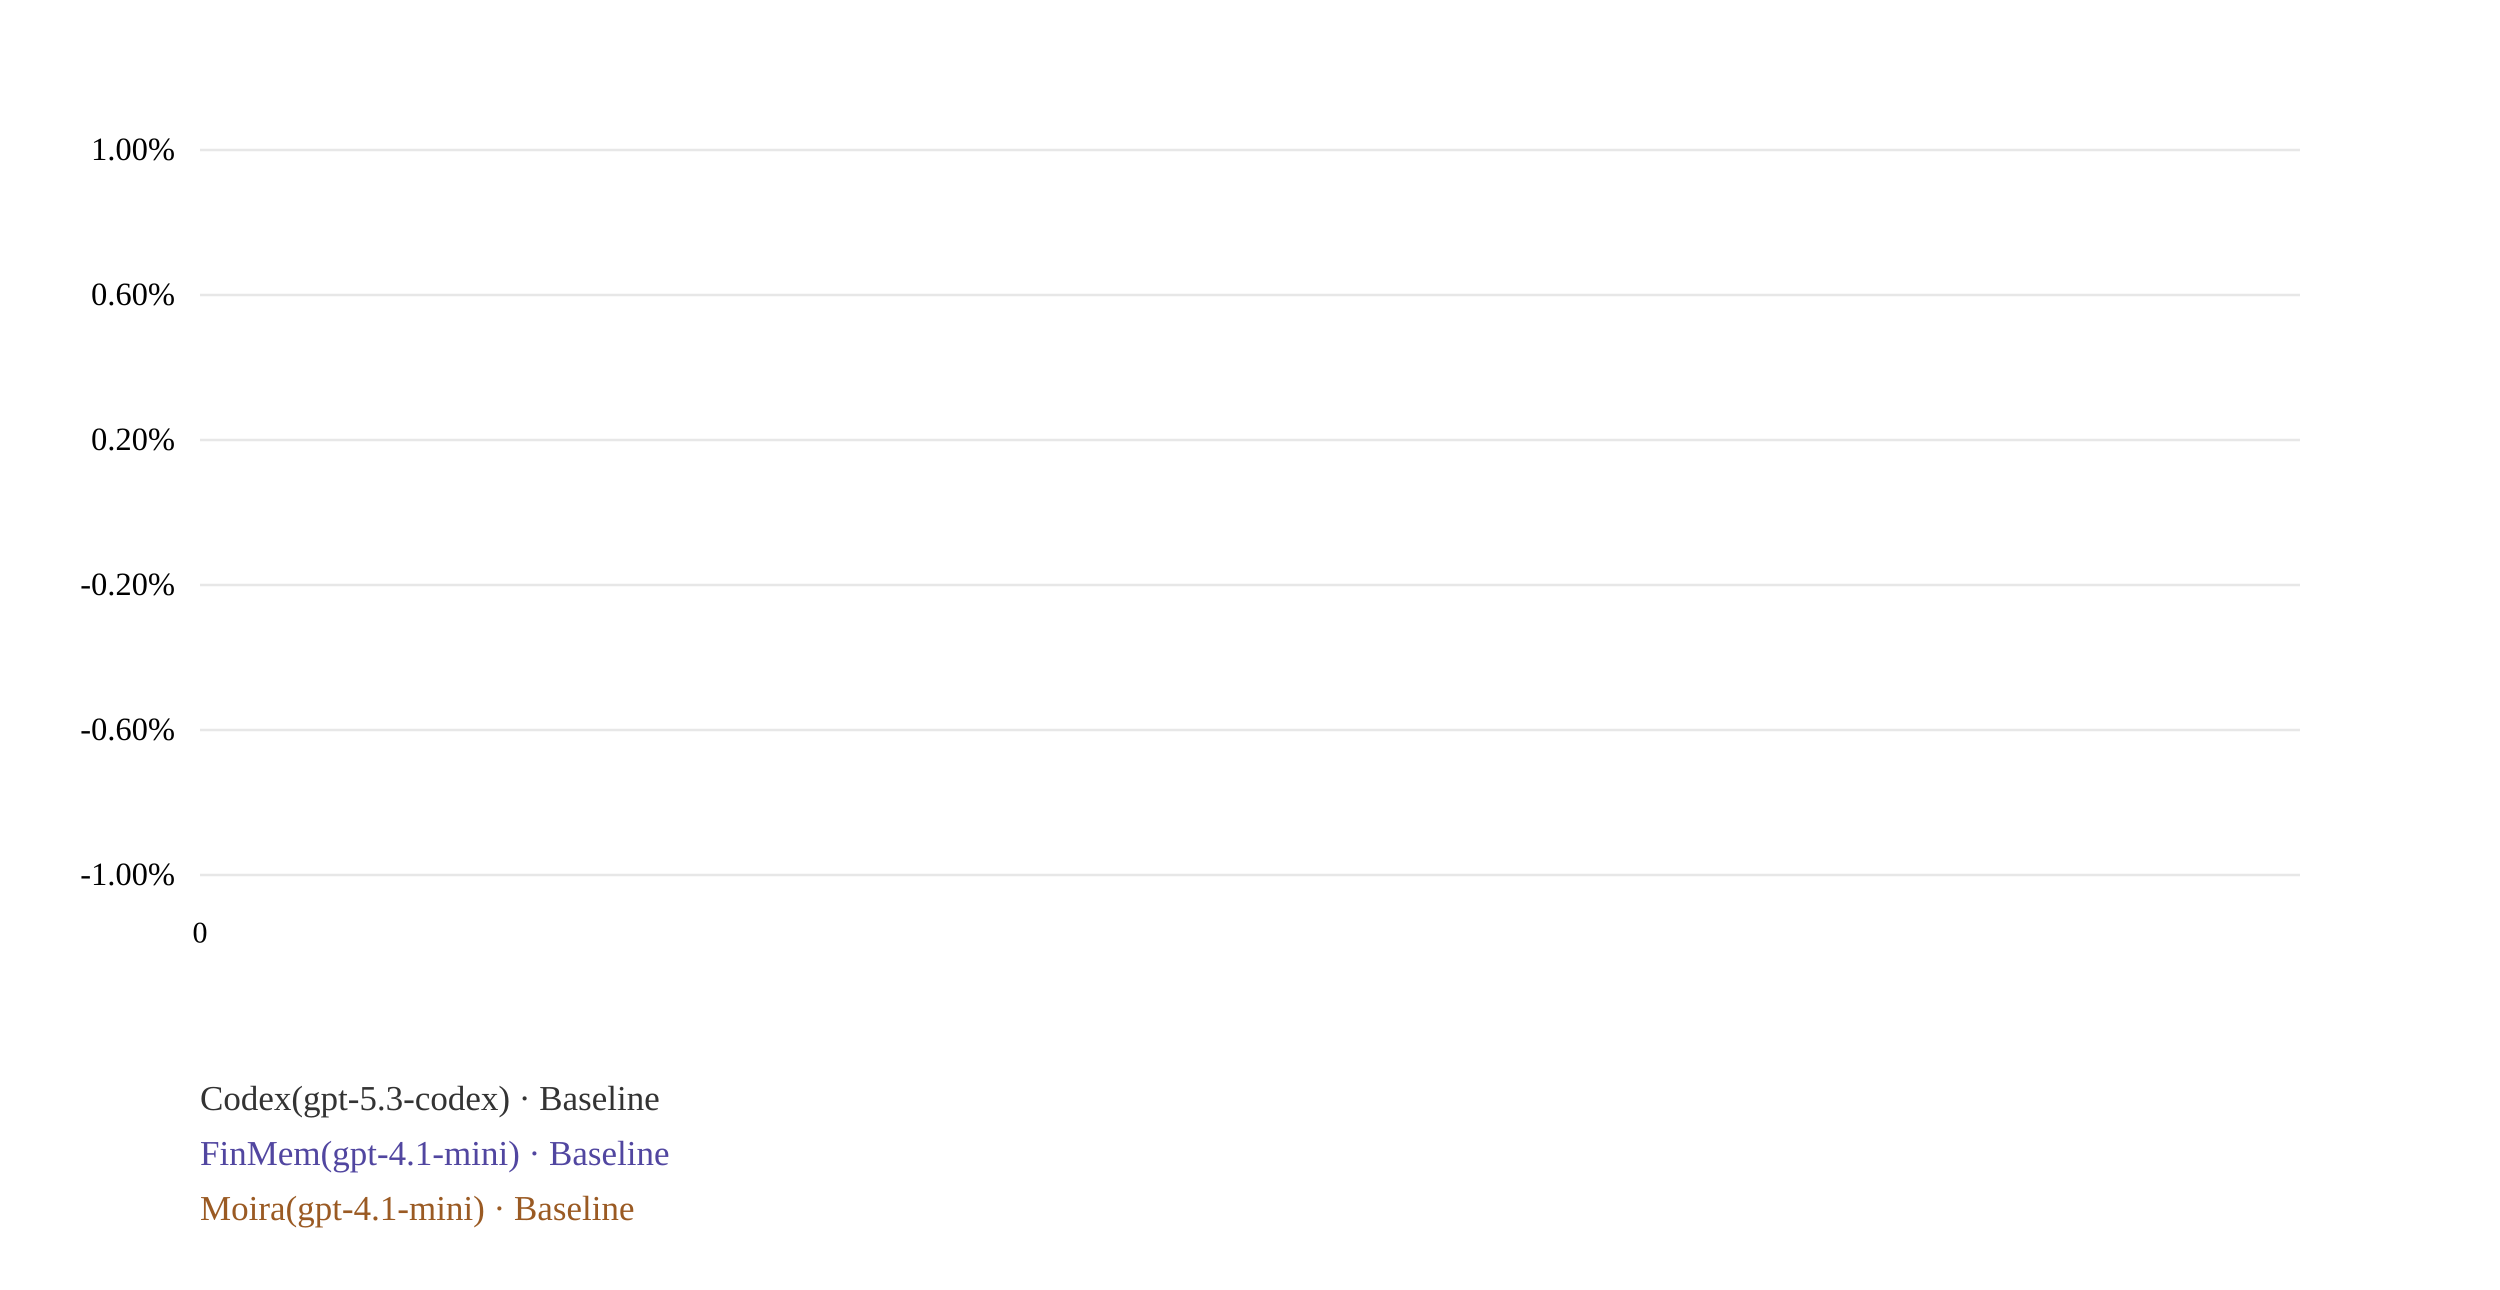
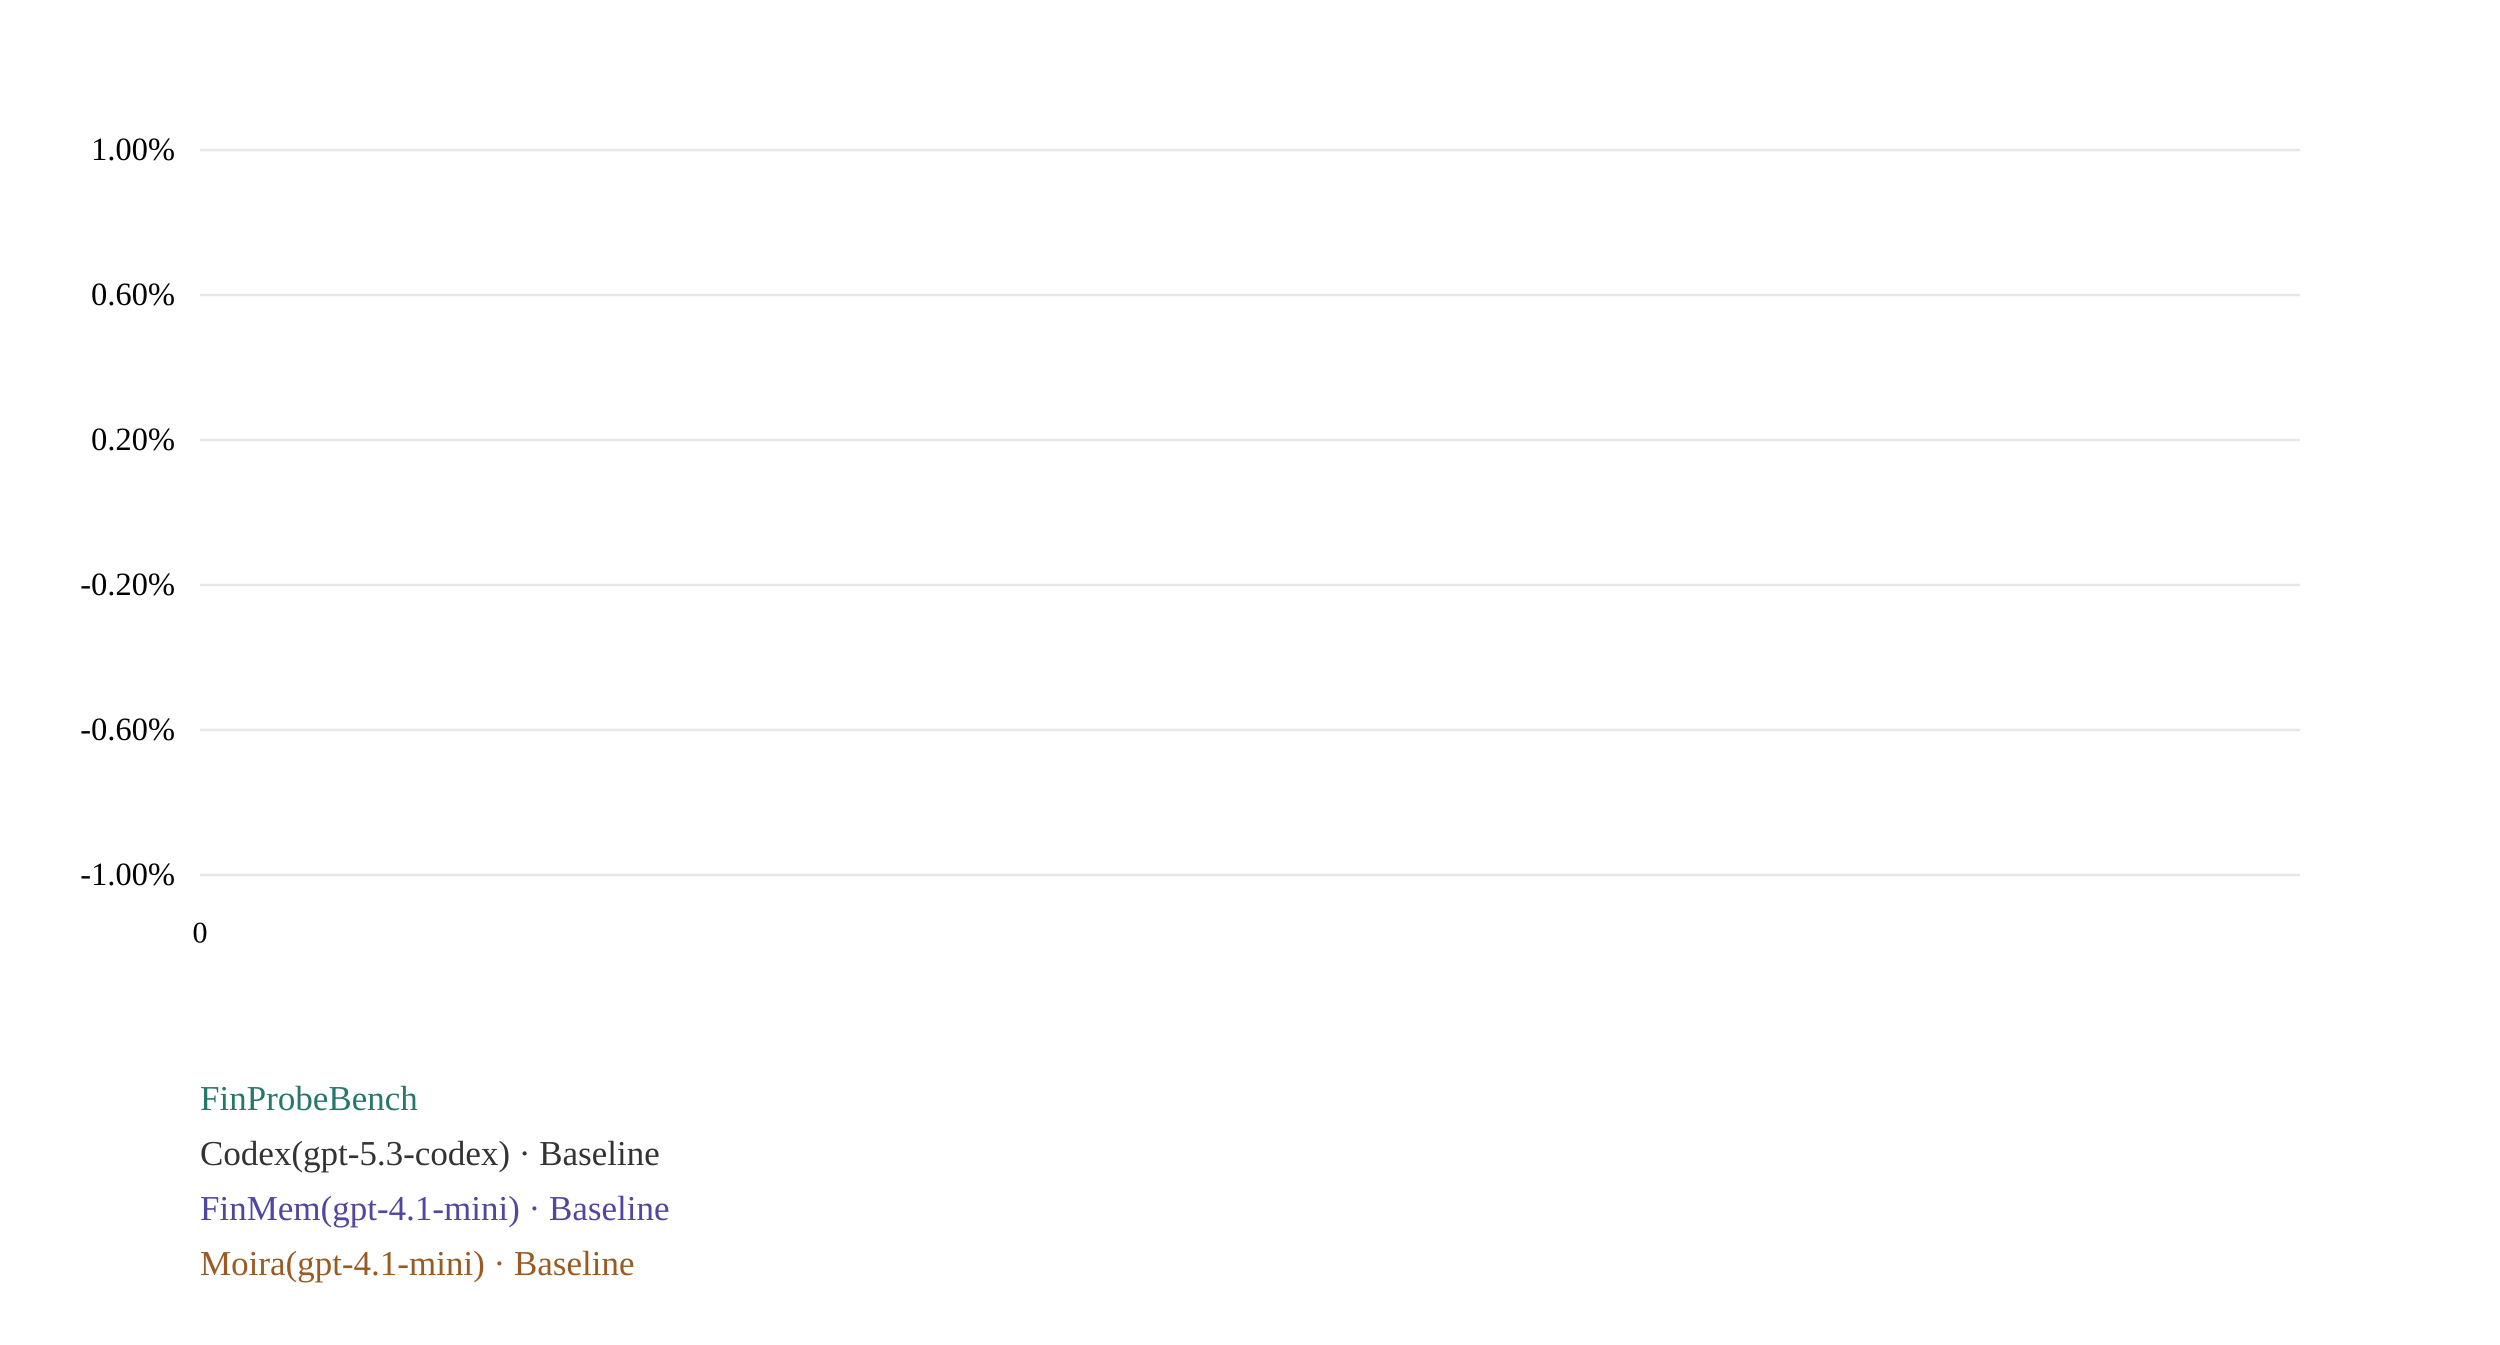
- <svg xmlns="http://www.w3.org/2000/svg" viewBox="0 0 1000 516" role="img">
+ <svg xmlns="http://www.w3.org/2000/svg" viewBox="0 0 1000 538" role="img">
  <rect width="100%" height="100%" fill="white" />
  <path d="M80 350.0H920" stroke="#e7e7e7" />
  <text x="70" y="354.0" text-anchor="end" font-size="13">-1.00%</text>
  <path d="M80 292.0H920" stroke="#e7e7e7" />
  <text x="70" y="296.0" text-anchor="end" font-size="13">-0.60%</text>
  <path d="M80 234.0H920" stroke="#e7e7e7" />
  <text x="70" y="238.0" text-anchor="end" font-size="13">-0.20%</text>
  <path d="M80 176.0H920" stroke="#e7e7e7" />
  <text x="70" y="180.0" text-anchor="end" font-size="13">0.20%</text>
  <path d="M80 118.0H920" stroke="#e7e7e7" />
  <text x="70" y="122.0" text-anchor="end" font-size="13">0.60%</text>
  <path d="M80 60.0H920" stroke="#e7e7e7" />
  <text x="70" y="64.0" text-anchor="end" font-size="13">1.00%</text>
  <text x="80.0" y="377" text-anchor="middle">0</text>
+   <polyline points="80.00,205.00" fill="none" stroke="#26786d" stroke-width="2.5" stroke-dasharray="none" />
+   <text x="80" y="444" font-size="14" fill="#26786d">FinProbeBench</text>
  <polyline points="80.00,205.00" fill="none" stroke="#333" stroke-width="2.5" stroke-dasharray="8 5" />
-   <text x="80" y="444" font-size="14" fill="#333">Codex(gpt-5.3-codex) · Baseline</text>
+   <text x="80" y="466" font-size="14" fill="#333">Codex(gpt-5.3-codex) · Baseline</text>
  <polyline points="80.00,205.00" fill="none" stroke="#5146a0" stroke-width="2.5" stroke-dasharray="3 4" />
-   <text x="80" y="466" font-size="14" fill="#5146a0">FinMem(gpt-4.1-mini) · Baseline</text>
+   <text x="80" y="488" font-size="14" fill="#5146a0">FinMem(gpt-4.1-mini) · Baseline</text>
  <polyline points="80.00,205.00" fill="none" stroke="#9a5a23" stroke-width="2.5" stroke-dasharray="10 4 2 4" />
-   <text x="80" y="488" font-size="14" fill="#9a5a23">Moira(gpt-4.1-mini) · Baseline</text>
+   <text x="80" y="510" font-size="14" fill="#9a5a23">Moira(gpt-4.1-mini) · Baseline</text>
</svg>
